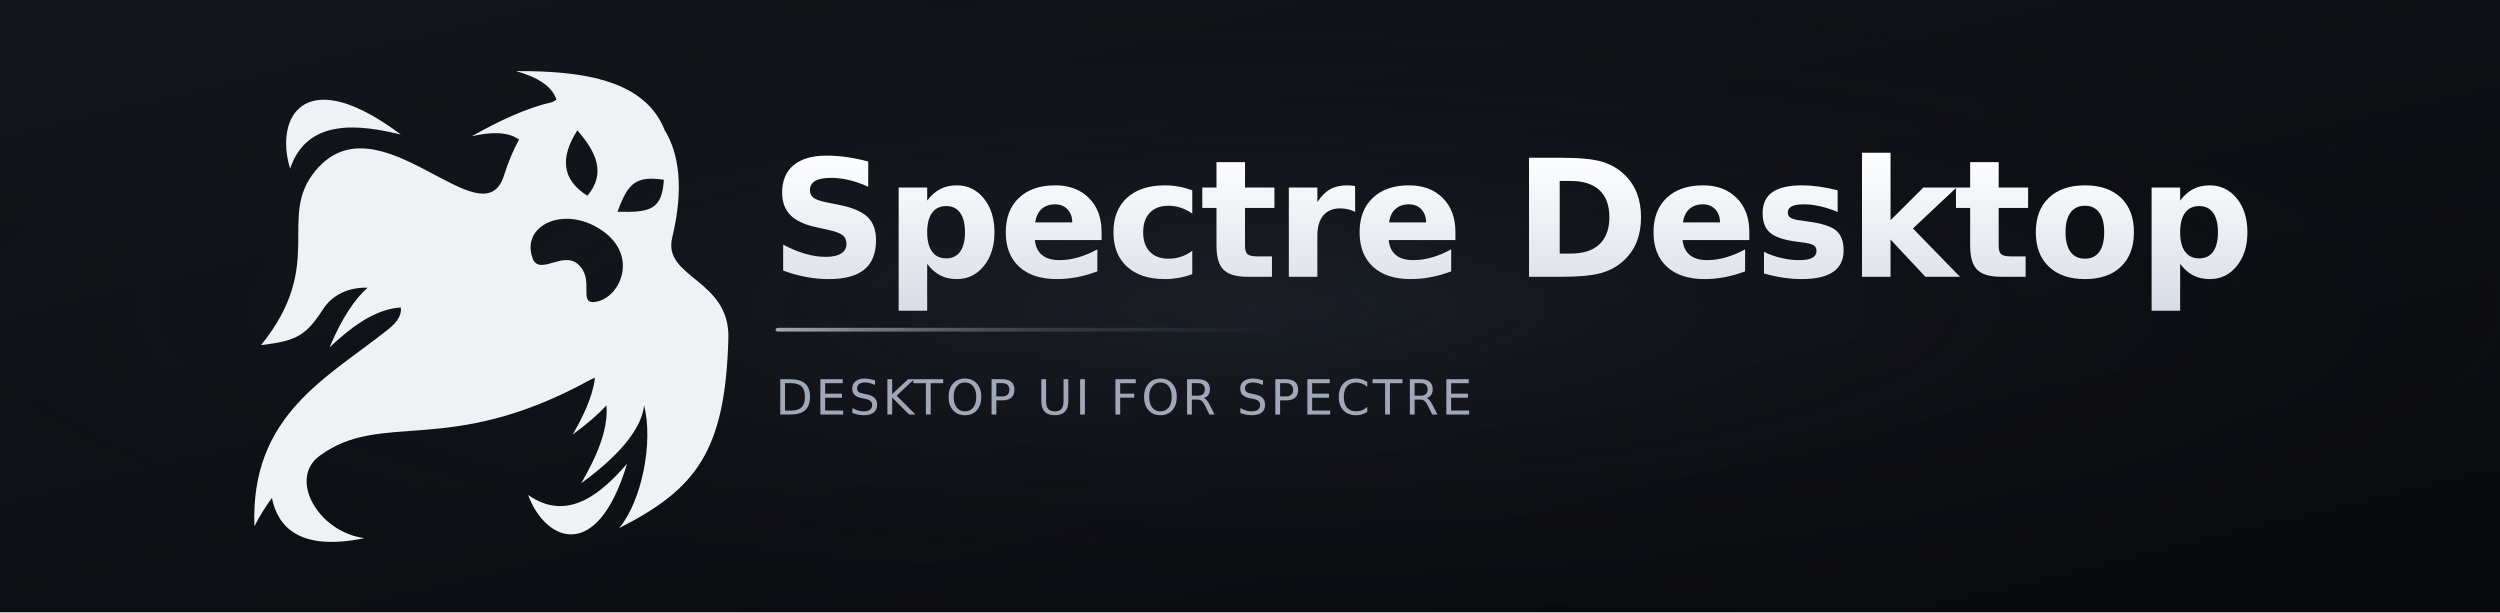
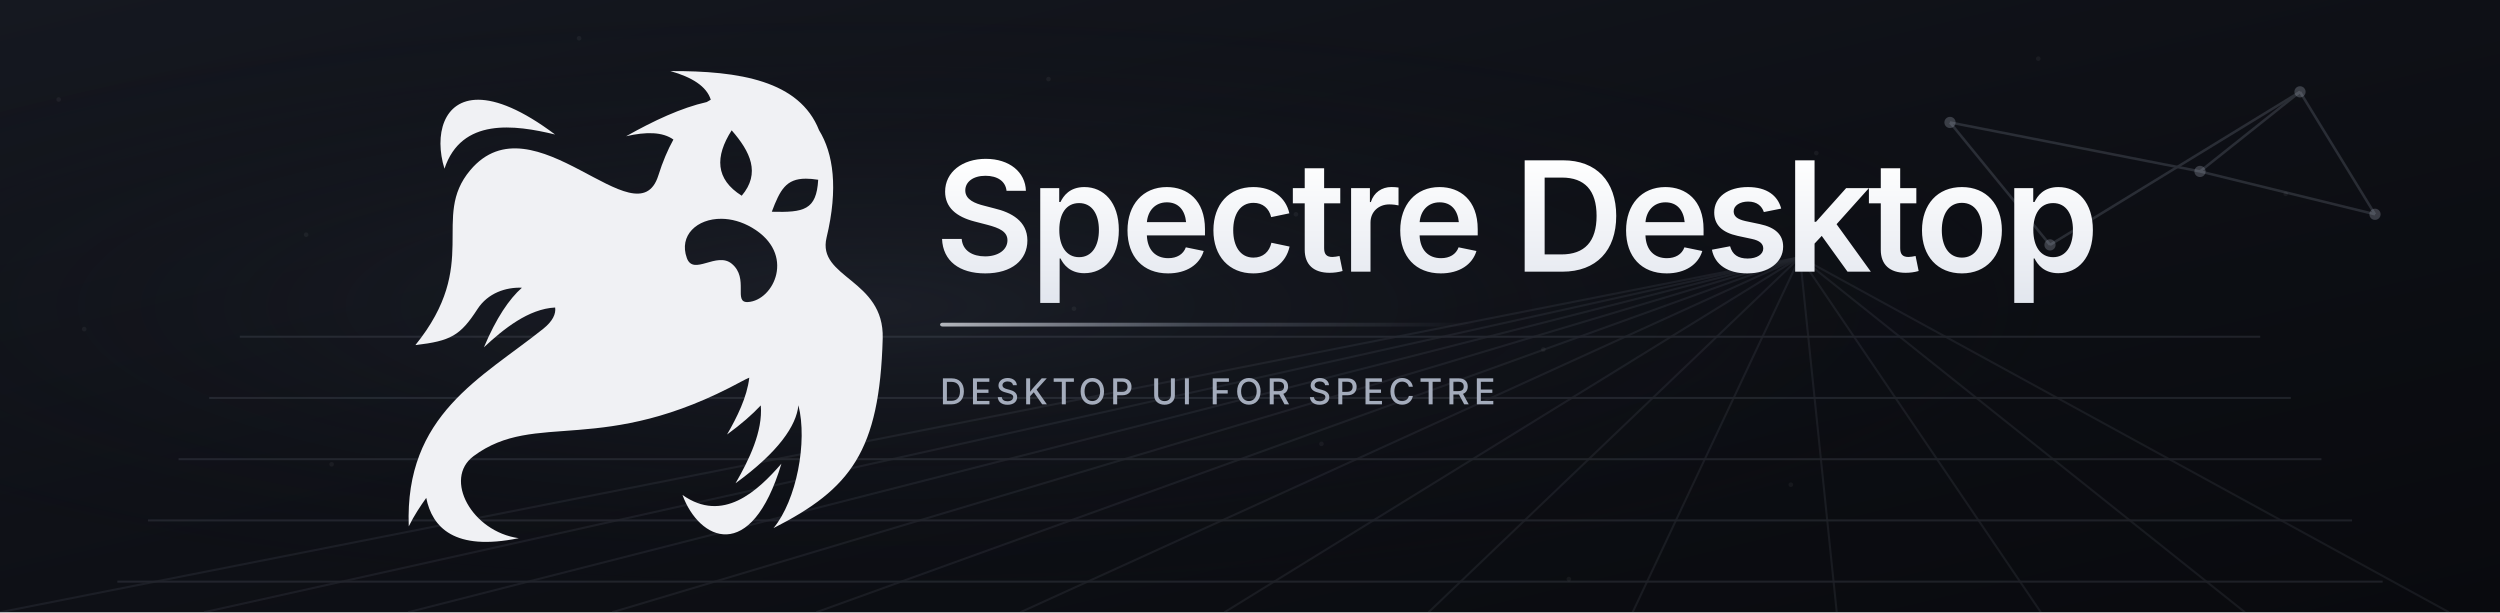
<svg xmlns="http://www.w3.org/2000/svg" width="980" height="240" viewBox="0 0 980 240">
  <defs>
    <linearGradient id="bg" x1="0%" y1="0%" x2="100%" y2="100%">
-       <stop offset="0%" stop-color="#14161c" />
-       <stop offset="45%" stop-color="#0e1015" />
-       <stop offset="100%" stop-color="#08090c" />
+       <stop offset="0%" stop-color="#151820" />
+       <stop offset="50%" stop-color="#0e1016" />
+       <stop offset="100%" stop-color="#090a0e" />
    </linearGradient>
-     <radialGradient id="orb" cx="50%" cy="50%" r="55%">
-       <stop offset="0%" stop-color="#2e3440" stop-opacity="0.40" />
-       <stop offset="100%" stop-color="#0a0b0e" stop-opacity="0" />
+     <radialGradient id="orb" cx="35%" cy="50%" r="50%">
+       <stop offset="0%" stop-color="#323846" stop-opacity="0.35" />
+       <stop offset="100%" stop-color="#090a0e" stop-opacity="0" />
    </radialGradient>
    <linearGradient id="type" x1="0" y1="0" x2="0" y2="1">
      <stop offset="0%" stop-color="#ffffff" />
-       <stop offset="100%" stop-color="#d8dce6" />
+       <stop offset="100%" stop-color="#e2e6ee" />
    </linearGradient>
    <linearGradient id="accent" x1="0%" y1="0%" x2="100%" y2="0%">
-       <stop offset="0%" stop-color="#e8eaf0" stop-opacity="0.7" />
-       <stop offset="55%" stop-color="#8b93a3" stop-opacity="0.25" />
-       <stop offset="100%" stop-color="#8b93a3" stop-opacity="0" />
+       <stop offset="0%" stop-color="#e8eaf0" stop-opacity="0.75" />
+       <stop offset="50%" stop-color="#9aa3b5" stop-opacity="0.3" />
+       <stop offset="100%" stop-color="#9aa3b5" stop-opacity="0" />
    </linearGradient>
  </defs>
+   <style type="text/css">
+     @font-face {
+       font-family: "InterBanner";
+       src: url("file:///home/paul/.local/share/fonts/inter/Inter-SemiBold.ttf") format("truetype");
+       font-weight: 600;
+       font-style: normal;
+     }
+     @font-face {
+       font-family: "InterBanner";
+       src: url("file:///home/paul/.local/share/fonts/inter/Inter-Medium.ttf") format("truetype");
+       font-weight: 500;
+       font-style: normal;
+     }
+     @font-face {
+       font-family: "InterBanner";
+       src: url("file:///home/paul/.local/share/fonts/inter/Inter-Bold.ttf") format("truetype");
+       font-weight: 700;
+       font-style: normal;
+     }
+   </style>
  <rect width="980" height="240" fill="url(#bg)" />
  <rect width="980" height="240" fill="url(#orb)" />
-   <g transform="translate(92.00, 20.50)">
+   <g fill="none" stroke="#8b93a3" stroke-width="0.8" opacity="0.16">
+     <path d="M94.0,132.0 L886.0,132.0" />
+     <path d="M82.0,156.0 L898.0,156.0" />
+     <path d="M70.0,180.0 L910.0,180.0" />
+     <path d="M58.0,204.0 L922.0,204.0" />
+     <path d="M46.0,228.0 L934.0,228.0" />
+     <path d="M0,240 L705.6,100.8" opacity="0.7" />
+     <path d="M80,240 L705.6,100.8" opacity="0.7" />
+     <path d="M160,240 L705.6,100.8" opacity="0.7" />
+     <path d="M240,240 L705.6,100.8" opacity="0.7" />
+     <path d="M320,240 L705.6,100.8" opacity="0.7" />
+     <path d="M400,240 L705.6,100.8" opacity="0.7" />
+     <path d="M480,240 L705.6,100.8" opacity="0.7" />
+     <path d="M560,240 L705.6,100.8" opacity="0.7" />
+     <path d="M640,240 L705.6,100.8" opacity="0.7" />
+     <path d="M720,240 L705.6,100.8" opacity="0.7" />
+     <path d="M800,240 L705.6,100.8" opacity="0.7" />
+     <path d="M880,240 L705.6,100.8" opacity="0.7" />
+     <path d="M960,240 L705.6,100.8" opacity="0.7" />
+   </g>
+   <g fill="none" stroke="#9aa3b5" stroke-width="1" opacity="0.2">
+     <line x1="764.4" y1="48.0" x2="862.4" y2="67.2" />
+     <line x1="862.4" y1="67.2" x2="901.6" y2="36.0" />
+     <line x1="764.4" y1="48.0" x2="803.6" y2="96.0" />
+     <line x1="862.4" y1="67.2" x2="931.0" y2="84.0" />
+     <line x1="901.6" y1="36.0" x2="931.0" y2="84.0" />
+     <line x1="803.6" y1="96.0" x2="901.6" y2="36.0" />
+   </g>
+   <g fill="#b8c0d0" opacity="0.26">
+     <circle cx="764.4" cy="48.0" r="2.2" />
+     <circle cx="862.4" cy="67.2" r="2.2" />
+     <circle cx="901.6" cy="36.0" r="2.2" />
+     <circle cx="803.6" cy="96.0" r="2.2" />
+     <circle cx="931.0" cy="84.0" r="2.2" />
+   </g>
+   <g fill="#ffffff" opacity="0.05">
+     <circle cx="23" cy="39" r="0.9" />
+     <circle cx="120" cy="92" r="0.9" />
+     <circle cx="217" cy="145" r="0.9" />
+     <circle cx="314" cy="198" r="0.9" />
+     <circle cx="411" cy="31" r="0.9" />
+     <circle cx="508" cy="84" r="0.9" />
+     <circle cx="605" cy="137" r="0.9" />
+     <circle cx="702" cy="190" r="0.9" />
+     <circle cx="799" cy="23" r="0.9" />
+     <circle cx="896" cy="76" r="0.9" />
+     <circle cx="33" cy="129" r="0.9" />
+     <circle cx="130" cy="182" r="0.9" />
+     <circle cx="227" cy="15" r="0.9" />
+     <circle cx="324" cy="68" r="0.9" />
+     <circle cx="421" cy="121" r="0.9" />
+     <circle cx="518" cy="174" r="0.9" />
+     <circle cx="615" cy="227" r="0.9" />
+     <circle cx="712" cy="60" r="0.9" />
+   </g>
+   <g transform="translate(152.50,20.50)">
    <g id="lockup">
      <g transform="translate(0, 0) scale(0.39)">
        <path fill="#f0f1f4" d="M282.83 18.877c21.567 6.146 36.328 15.205 40.572 28.77-1.367.74-2.725 1.518-4.066 2.363-25.655 5.807-53.084 18.634-81.047 34.363 20.225-4.69 36.705-4.42 47.544 3.324-5.712 10.3-10.797 22.294-15.123 36.06-21.343 67.922-125.678-80.577-189.065-5.255C41.47 166.24 92.702 212.342 26.5 294.29c35.583-4.14 45.11-9.47 62.416-36.21 10.44-16.13 28.52-22.1 44.668-21.45-12.718 11.206-25.786 30.354-38.21 59.895 19.832-18.528 44.927-38.68 71.603-40.005.912 6.354-2.408 13.74-12.008 21.418C93.21 327.327 15.58 364.185 19.83 476.504c5.558-11.267 11.646-20.31 17.574-28.617 5.98 29.582 28.2 53.8 92.99 40.482-46.928-6.407-76.268-59.586-45.355-82.528 62.716-46.544 128.82 1.436 269.9-75.342 2.475-1.346 4.86-2.49 7.164-3.46-2.246 19.6-12.367 39.84-22.362 57.14 14.26-10.38 25.415-20.147 33.928-29.262 2.14 26.14-11.748 54.65-25.393 78.268 43.26-31.49 61.19-57.976 63.207-78.422 9.334 36.678-1.895 95.547-25.03 123.492 77.553-39.433 106.608-77.127 109.76-190.664 1.662-59.824-66.23-60.536-56.435-101.344 11.945-49.756 6.768-84.69-7.565-107.947-19.6-49.73-79.99-59.74-149.385-59.423zM89.8 47.684C54.69 47.534 45.233 83.056 55.724 117c17.146-51.504 70.414-44.24 111.17-34.367-33.282-25.005-58.707-34.87-77.096-34.95zm254.595 30.742c18.643 21.37 29.373 43.02 10.105 65.732-26.562-16.677-26.985-39.252-10.105-65.732zm74.494 48.6c3.655-.013 7.78.35 12.473 1.09-1.706 30.506-14.4 33-46.634 32.154 8.335-22.146 14.416-33.176 34.16-33.245zm-84.677 40.316c9.652.1 20.258 2.84 30.598 8.918 44.65 26.246 21.934 73.314-4.1 74.78-15.174.855 1.443-23.842-16.17-38.476-15.258-12.678-38.596 12.53-45.204-5.78-8.218-22.693 10.21-39.696 34.877-39.442zm60.18 246.168c-24.195 27.825-58.89 60.1-99.444 31.41 16.625 45.643 68.87 70.465 99.443-31.41z" />
      </g>
-       <g transform="translate(210, 0)">
-         <text x="0" y="88" fill="url(#type)" font-family="DejaVu Sans, Liberation Sans, sans-serif" font-size="64" font-weight="600" letter-spacing="-1.2">Spectre Desktop</text>
-         <rect x="2" y="108" width="200" height="1.5" fill="url(#accent)" rx="1" />
-         <text x="2" y="142" fill="#a0a8b8" font-family="DejaVu Sans, Liberation Sans, sans-serif" font-size="19" letter-spacing="1.1">DESKTOP UI FOR SPECTRE</text>
+       <g transform="translate(214, 0)">
+         <text x="0" y="86" fill="url(#type)" font-family="InterBanner, Inter, sans-serif" font-size="60" font-weight="600" letter-spacing="-0.03em">Spectre Desktop</text>
+         <rect x="2" y="106" width="210" height="1.5" fill="url(#accent)" rx="1" />
+         <text x="2" y="138" fill="#a4acbc" font-family="InterBanner, Inter, sans-serif" font-size="14" font-weight="500" letter-spacing="0.12em">DESKTOP UI FOR SPECTRE</text>
      </g>
    </g>
  </g>
</svg>
